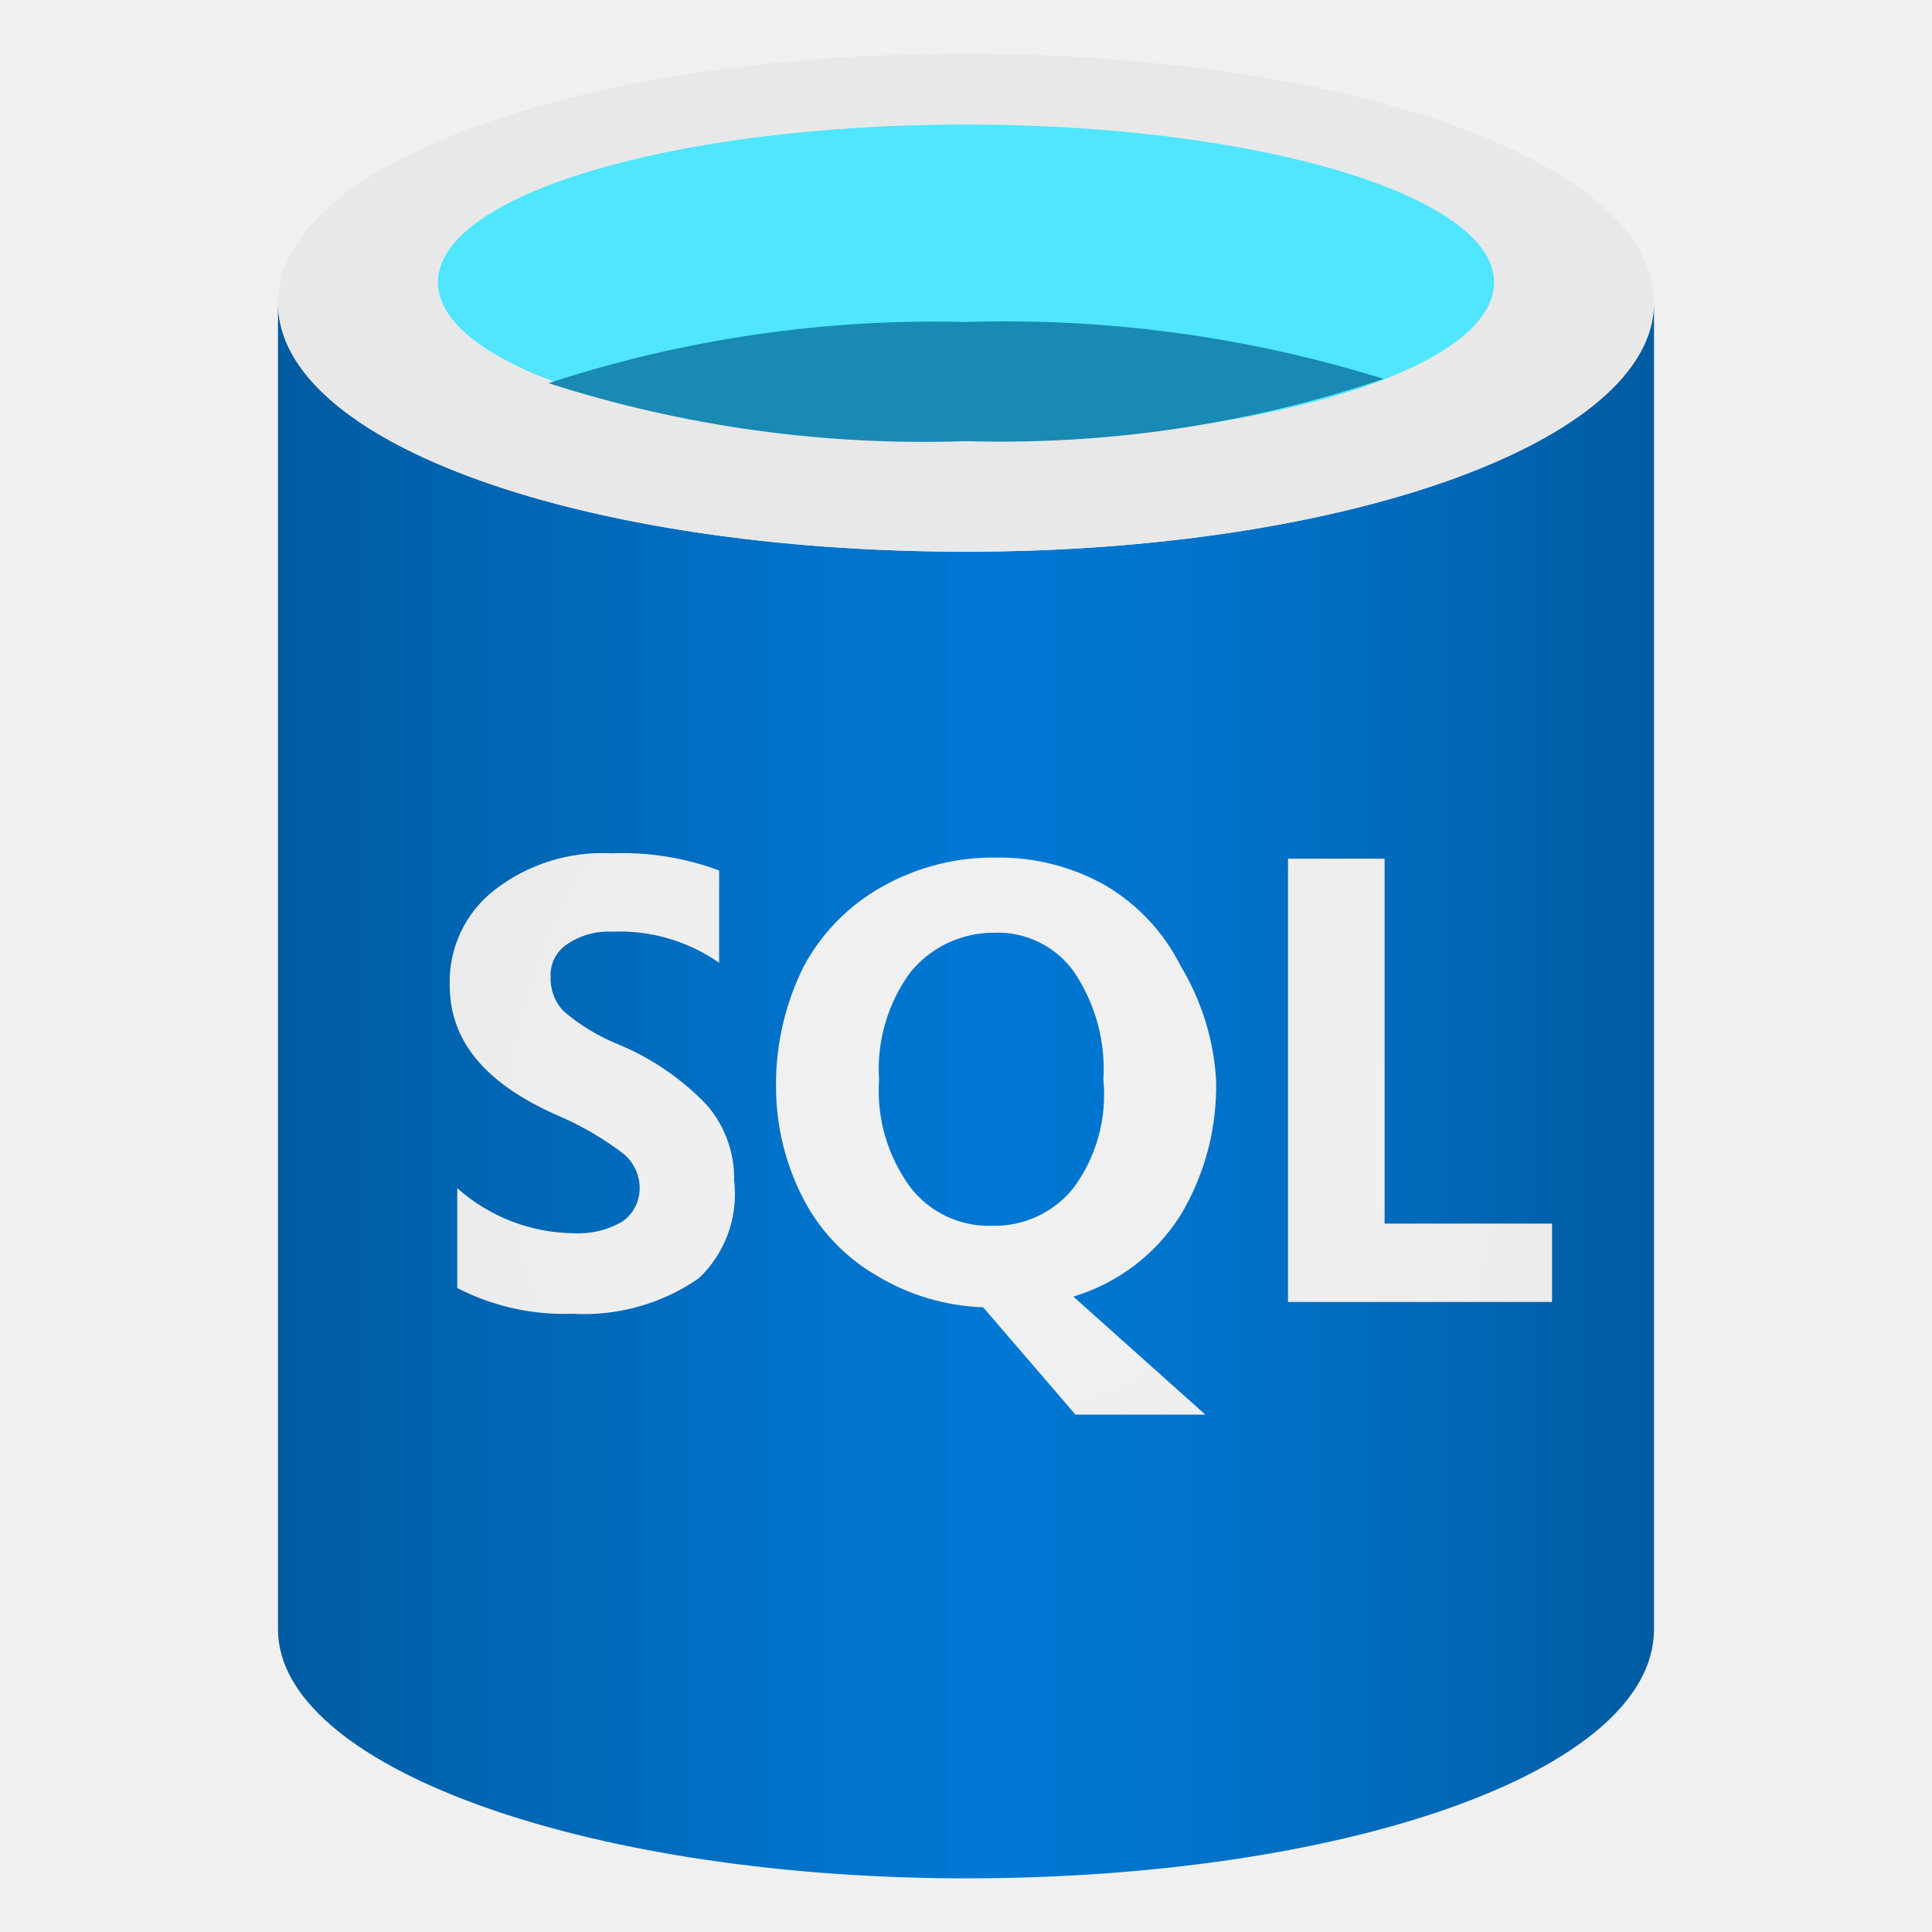
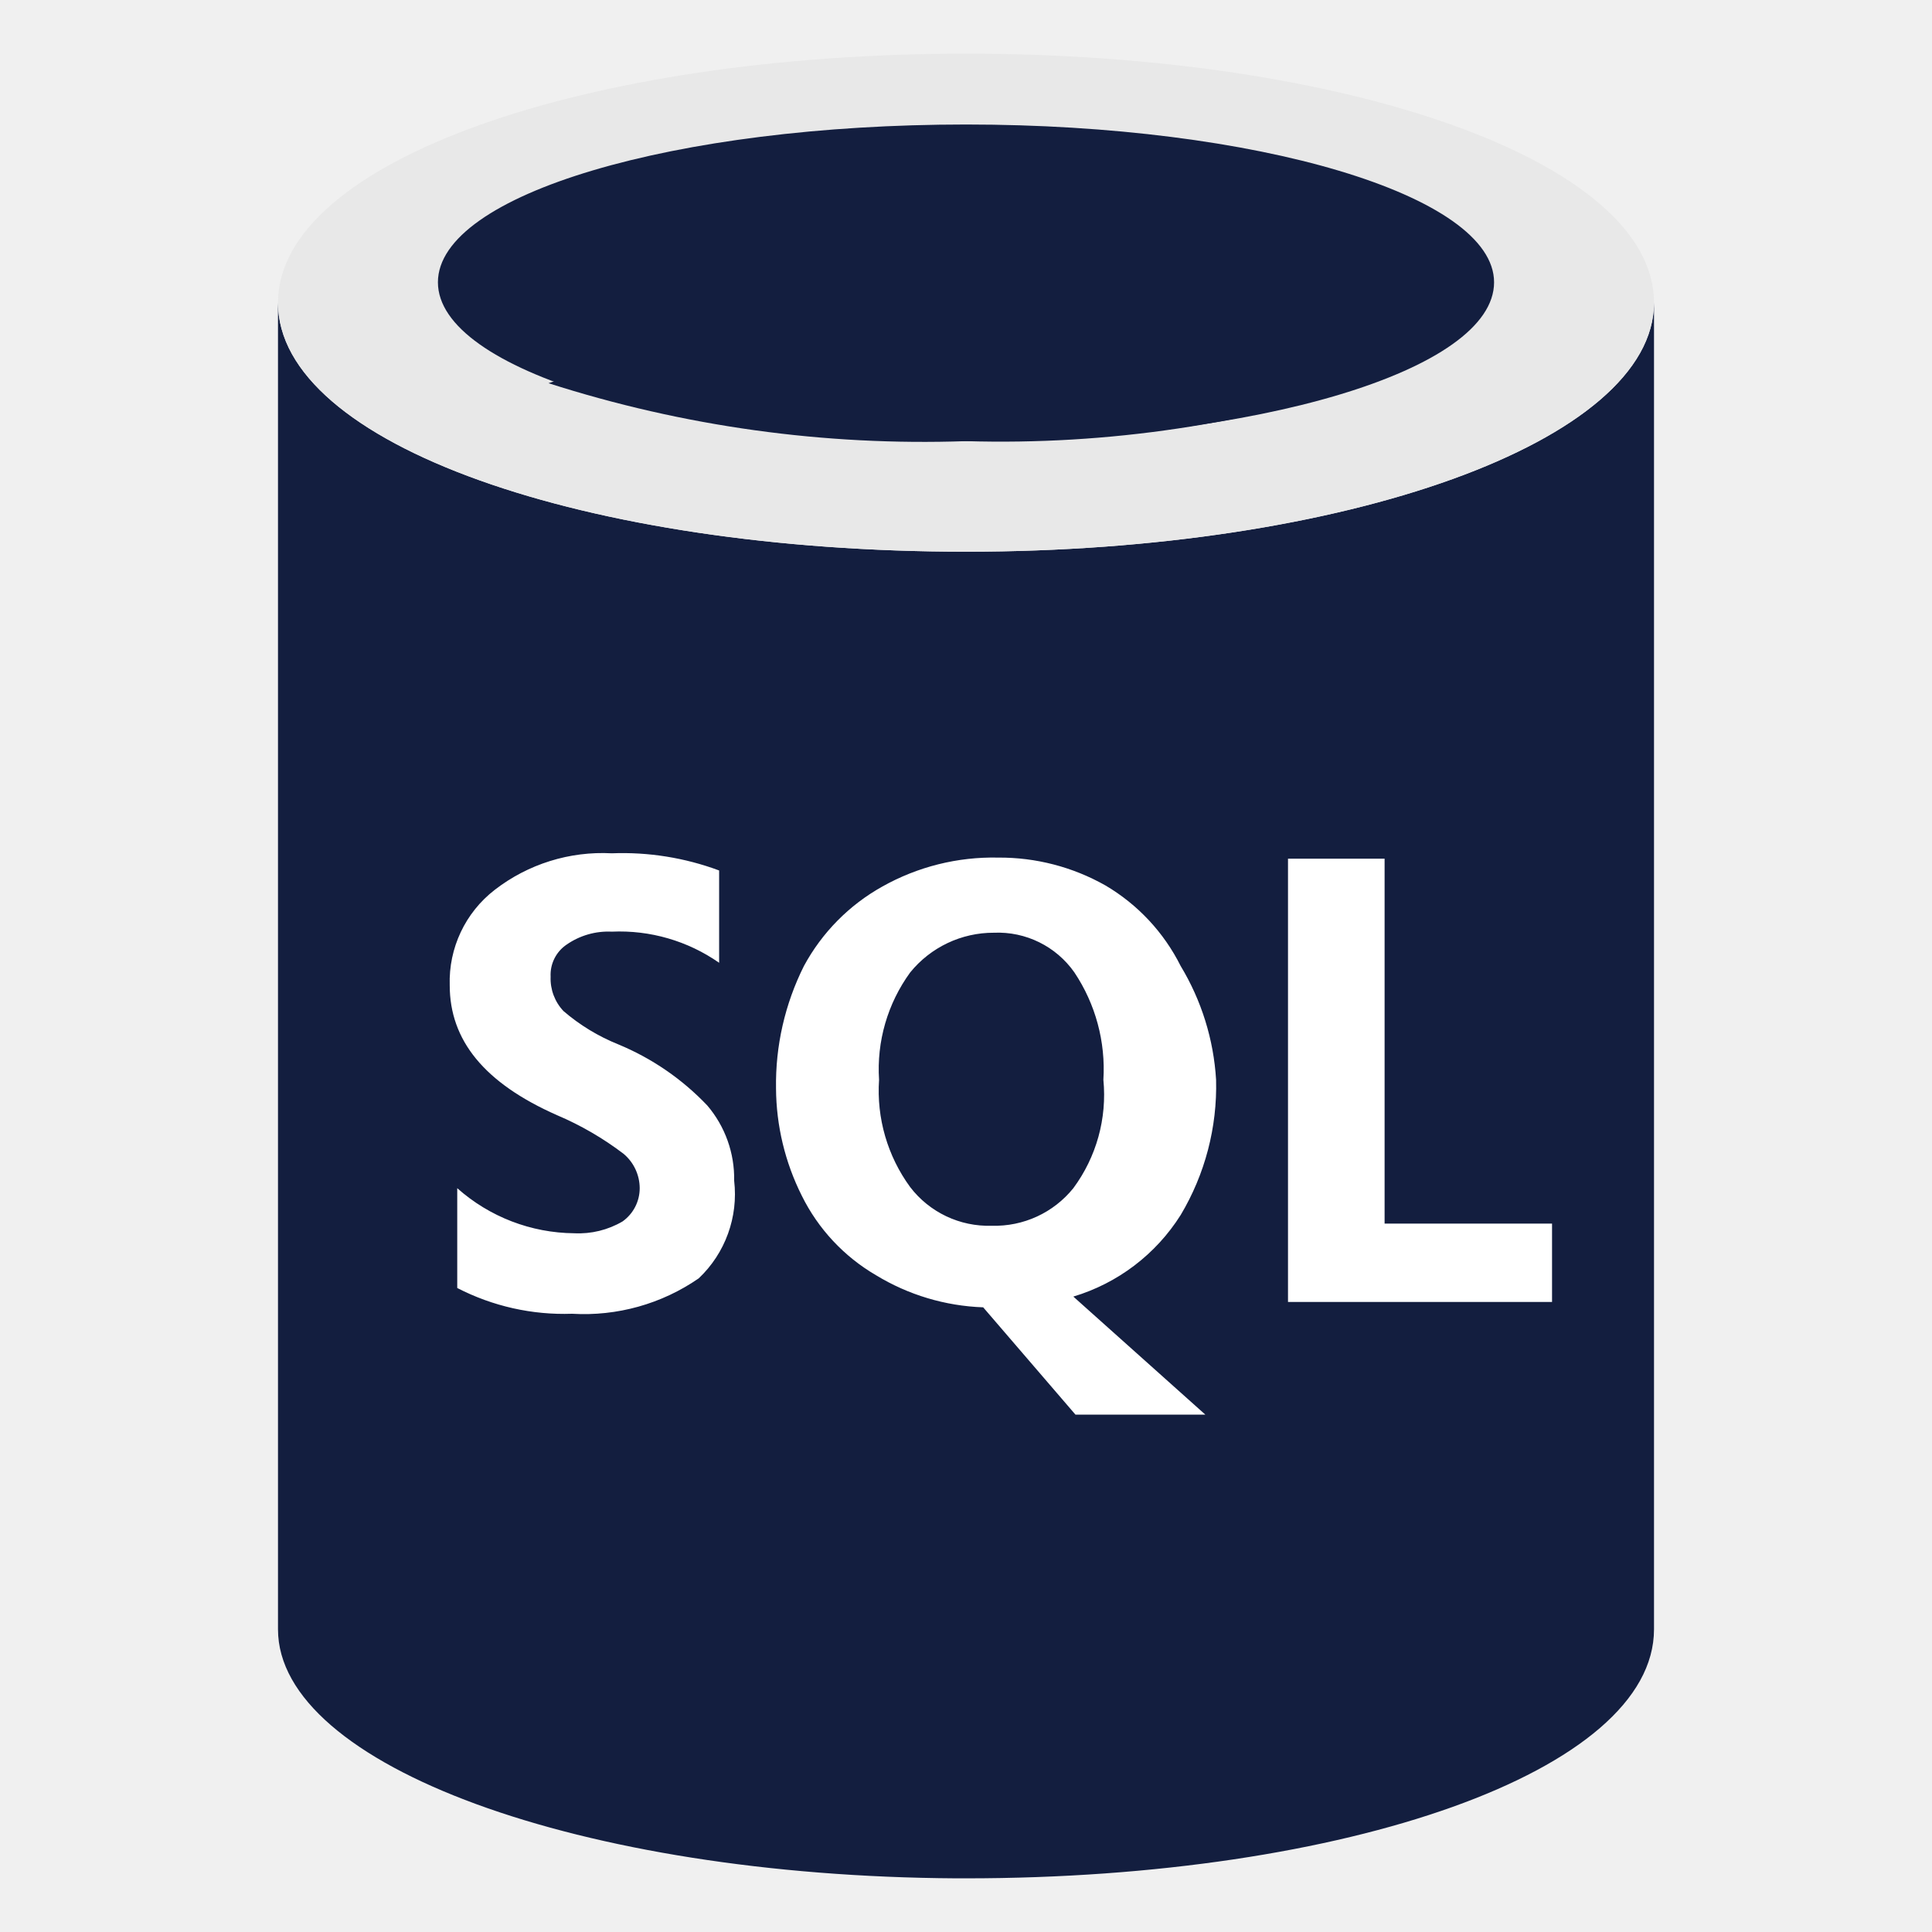
<svg xmlns="http://www.w3.org/2000/svg" viewBox="0 0 18 18">
  <defs>
    <radialGradient id="b" cx="9.36" cy="10.57" r="7.07" gradientUnits="userSpaceOnUse">
      <stop offset="0" stop-color="#f2f2f2" />
      <stop offset=".58" stop-color="#eee" />
      <stop offset="1" stop-color="#e6e6e6" />
    </radialGradient>
    <linearGradient id="a" x1="2.59" y1="10.16" x2="15.41" y2="10.16" gradientUnits="userSpaceOnUse">
      <stop offset="0" stop-color="#005ba1" />
      <stop offset=".07" stop-color="#0060a9" />
      <stop offset=".36" stop-color="#0071c8" />
      <stop offset=".52" stop-color="#0078d4" />
      <stop offset=".64" stop-color="#0074cd" />
      <stop offset=".82" stop-color="#006abb" />
      <stop offset="1" stop-color="#005ba1" />
    </linearGradient>
  </defs>
-   <path d="M9 5.14c-3.54 0-6.41-1-6.41-2.32v12.36c0 1.27 2.82 2.3 6.32 2.32H9c3.54 0 6.41-1 6.41-2.32V2.82c0 1.29-2.87 2.32-6.41 2.32z" fill="url(#a)" />
+   <path d="M9 5.14c-3.54 0-6.41-1-6.41-2.32v12.36c0 1.27 2.82 2.3 6.32 2.32H9c3.54 0 6.41-1 6.41-2.32V2.82c0 1.29-2.87 2.32-6.41 2.32z" fill="#131e3f" />
  <path d="M15.41 2.82c0 1.29-2.87 2.32-6.41 2.32s-6.41-1-6.41-2.32S5.46.5 9 .5s6.41 1 6.41 2.32" fill="#e8e8e8" />
-   <path d="M13.92 2.63c0 .82-2.21 1.48-4.92 1.48s-4.92-.66-4.92-1.48S6.29 1.16 9 1.16s4.92.66 4.92 1.47" fill="#50e6ff" />
-   <path d="M9 3a11.55 11.55 0 00-3.89.57A11.42 11.42 0 009 4.11a11.15 11.15 0 003.89-.58A11.84 11.84 0 009 3z" fill="#198ab3" />
-   <path d="M12.9 11.4V8H12v4.13h2.46v-.73zM5.76 9.73a1.83 1.83 0 01-.51-.31.44.44 0 01-.12-.32.34.34 0 01.15-.3.68.68 0 01.42-.12 1.62 1.62 0 011 .29v-.86a2.58 2.58 0 00-1-.16 1.64 1.64 0 00-1.09.34 1.08 1.08 0 00-.42.89c0 .51.32.91 1 1.21a2.88 2.88 0 01.62.36.42.42 0 01.15.32.38.38 0 01-.16.31.81.81 0 01-.45.11 1.66 1.66 0 01-1.09-.42V12a2.17 2.17 0 001.07.24 1.88 1.88 0 001.18-.33 1.08 1.08 0 00.33-.91 1.05 1.05 0 00-.25-.7 2.42 2.42 0 00-.83-.57zM11 11.32a2.34 2.34 0 00.33-1.26A2.32 2.32 0 0011 9a1.81 1.81 0 00-.7-.75 2 2 0 00-1-.26 2.11 2.11 0 00-1.08.27 1.86 1.86 0 00-.73.74 2.46 2.46 0 00-.26 1.14 2.26 2.26 0 00.24 1 1.76 1.76 0 00.69.74 2.06 2.06 0 001 .3l.86 1h1.21L10 12.08a1.79 1.79 0 001-.76zm-1-.25a.94.94 0 01-.76.35.92.92 0 01-.76-.36 1.52 1.52 0 01-.29-1 1.53 1.53 0 01.29-1 1 1 0 01.78-.37.87.87 0 01.75.37 1.62 1.62 0 01.27 1 1.46 1.46 0 01-.28 1.01z" fill="url(#b)" />
+   <path d="M13.92 2.63c0 .82-2.21 1.48-4.92 1.48s-4.92-.66-4.92-1.48S6.29 1.16 9 1.16s4.92.66 4.92 1.47" fill="#131e3f" />
+   <path d="M9 3a11.55 11.55 0 00-3.89.57A11.42 11.42 0 009 4.11a11.15 11.15 0 003.89-.58A11.84 11.84 0 009 3z" fill="#131e3f" />
+   <path d="M12.9 11.4V8H12v4.13h2.46v-.73zM5.76 9.73a1.83 1.83 0 01-.51-.31.44.44 0 01-.12-.32.34.34 0 01.15-.3.68.68 0 01.42-.12 1.62 1.62 0 011 .29v-.86a2.58 2.58 0 00-1-.16 1.64 1.64 0 00-1.09.34 1.08 1.08 0 00-.42.89c0 .51.32.91 1 1.21a2.88 2.88 0 01.62.36.42.42 0 01.15.32.38.38 0 01-.16.31.81.81 0 01-.45.11 1.66 1.66 0 01-1.09-.42V12a2.17 2.17 0 001.07.24 1.88 1.88 0 001.18-.33 1.08 1.08 0 00.33-.91 1.05 1.05 0 00-.25-.7 2.42 2.42 0 00-.83-.57zM11 11.32a2.34 2.34 0 00.33-1.26A2.32 2.32 0 0011 9a1.81 1.81 0 00-.7-.75 2 2 0 00-1-.26 2.11 2.11 0 00-1.08.27 1.86 1.86 0 00-.73.74 2.46 2.46 0 00-.26 1.14 2.26 2.26 0 00.24 1 1.76 1.76 0 00.69.74 2.06 2.06 0 001 .3l.86 1h1.21L10 12.08a1.79 1.79 0 001-.76zm-1-.25a.94.94 0 01-.76.35.92.92 0 01-.76-.36 1.52 1.52 0 01-.29-1 1.53 1.53 0 01.29-1 1 1 0 01.78-.37.87.87 0 01.75.37 1.62 1.62 0 01.27 1 1.46 1.46 0 01-.28 1.01z" fill="white" />
</svg>
